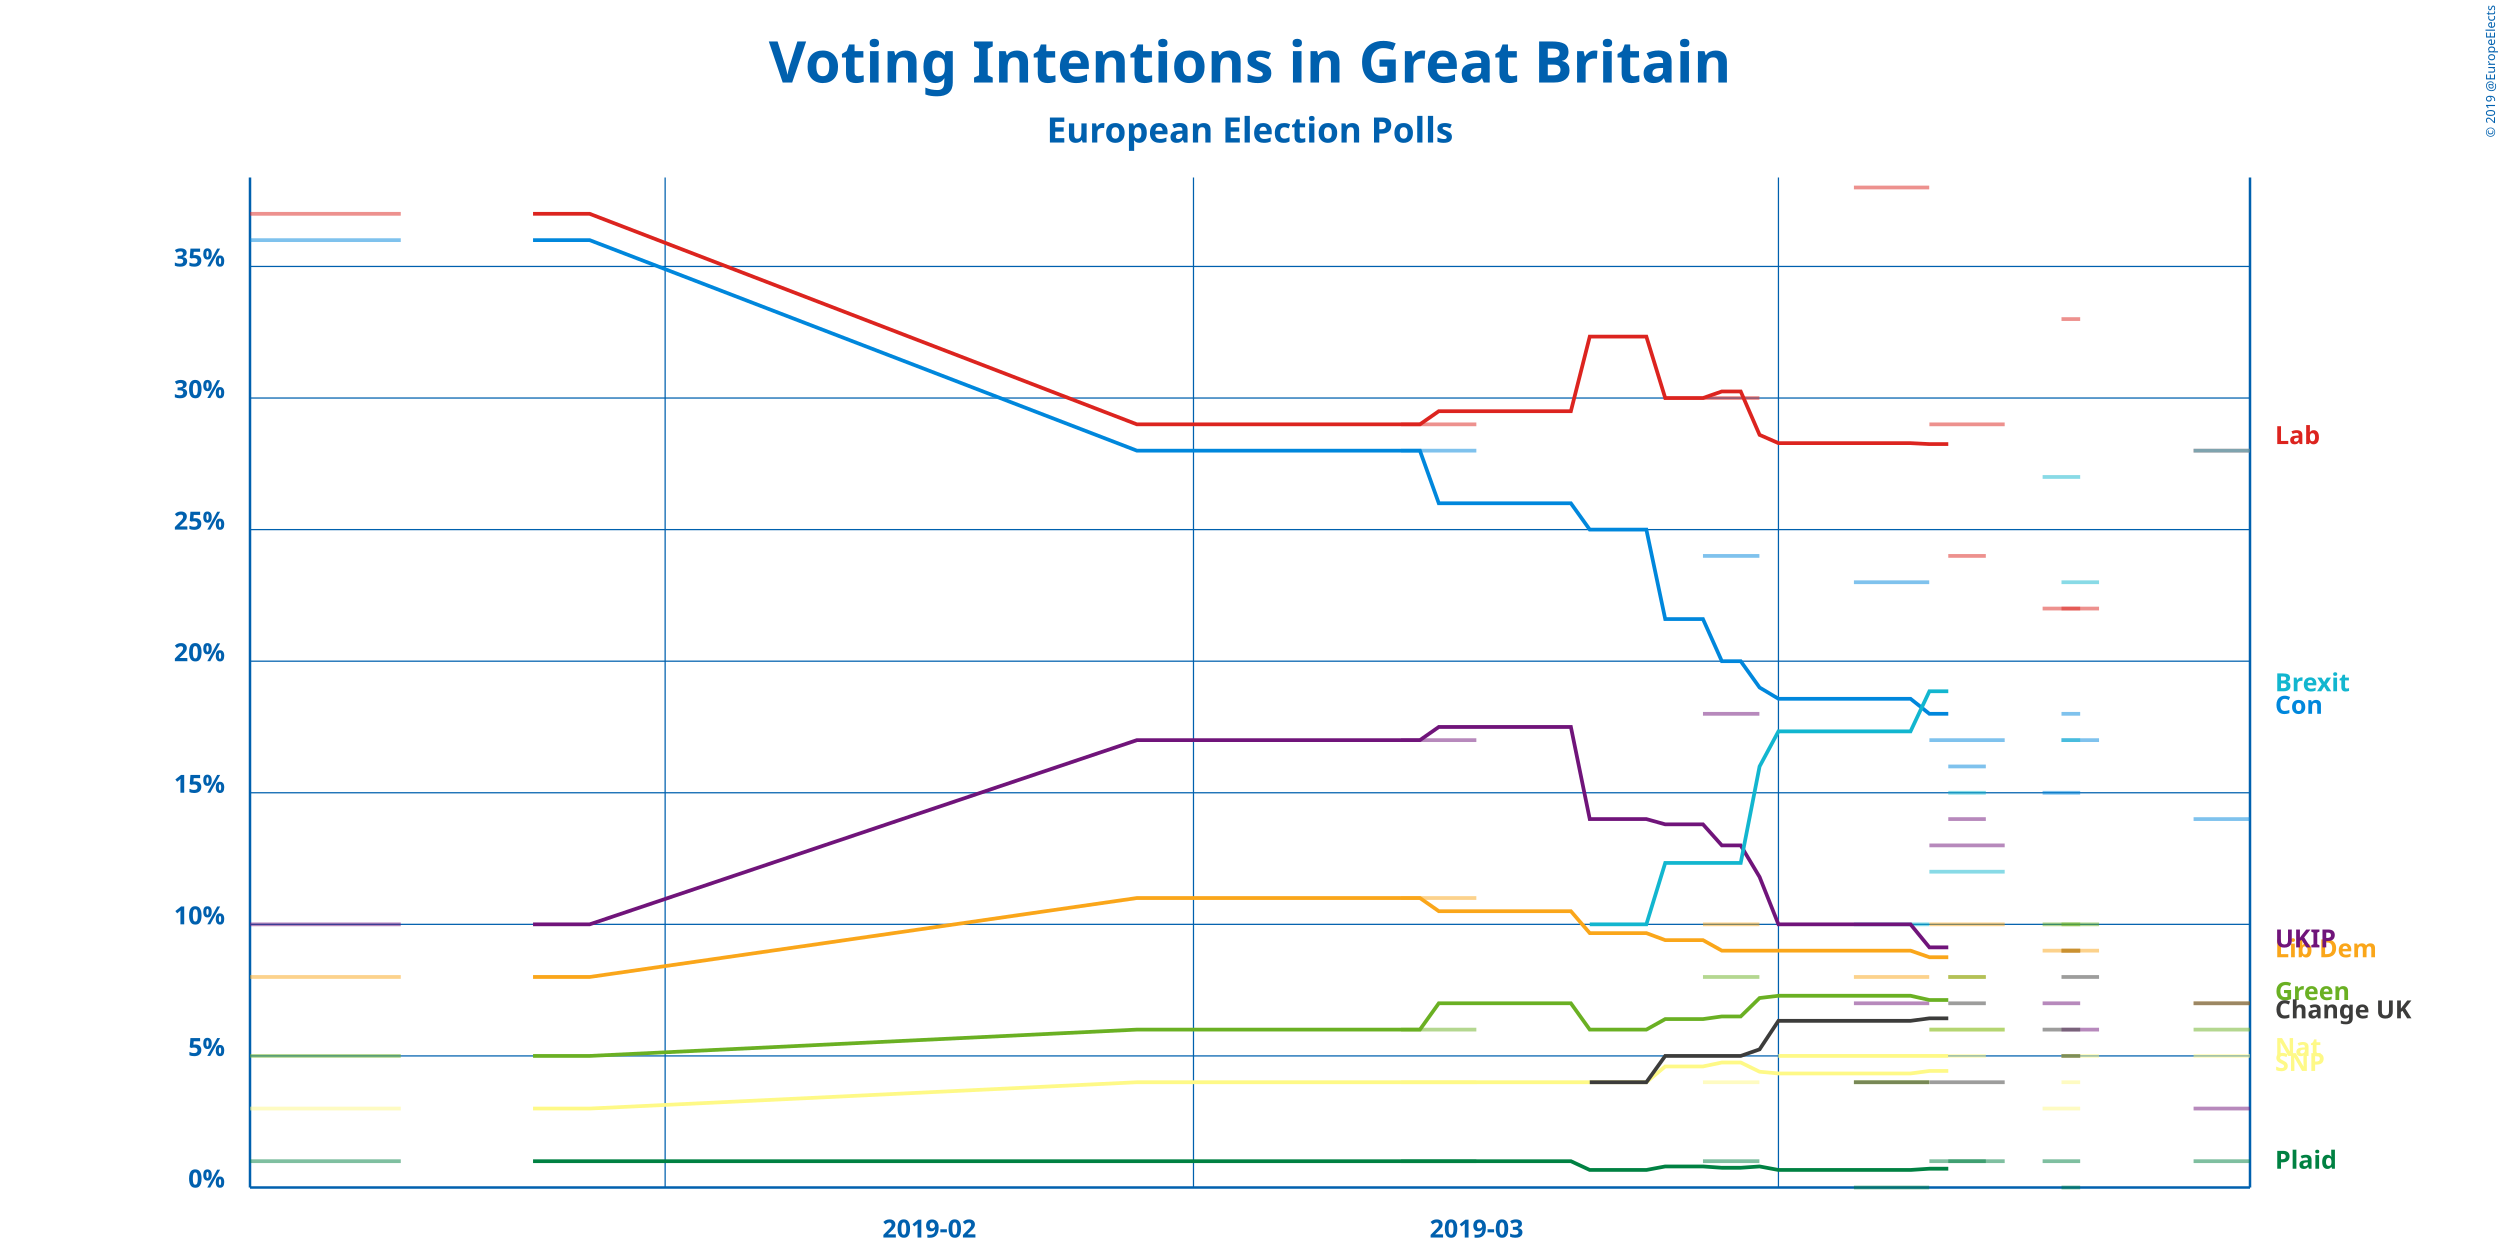
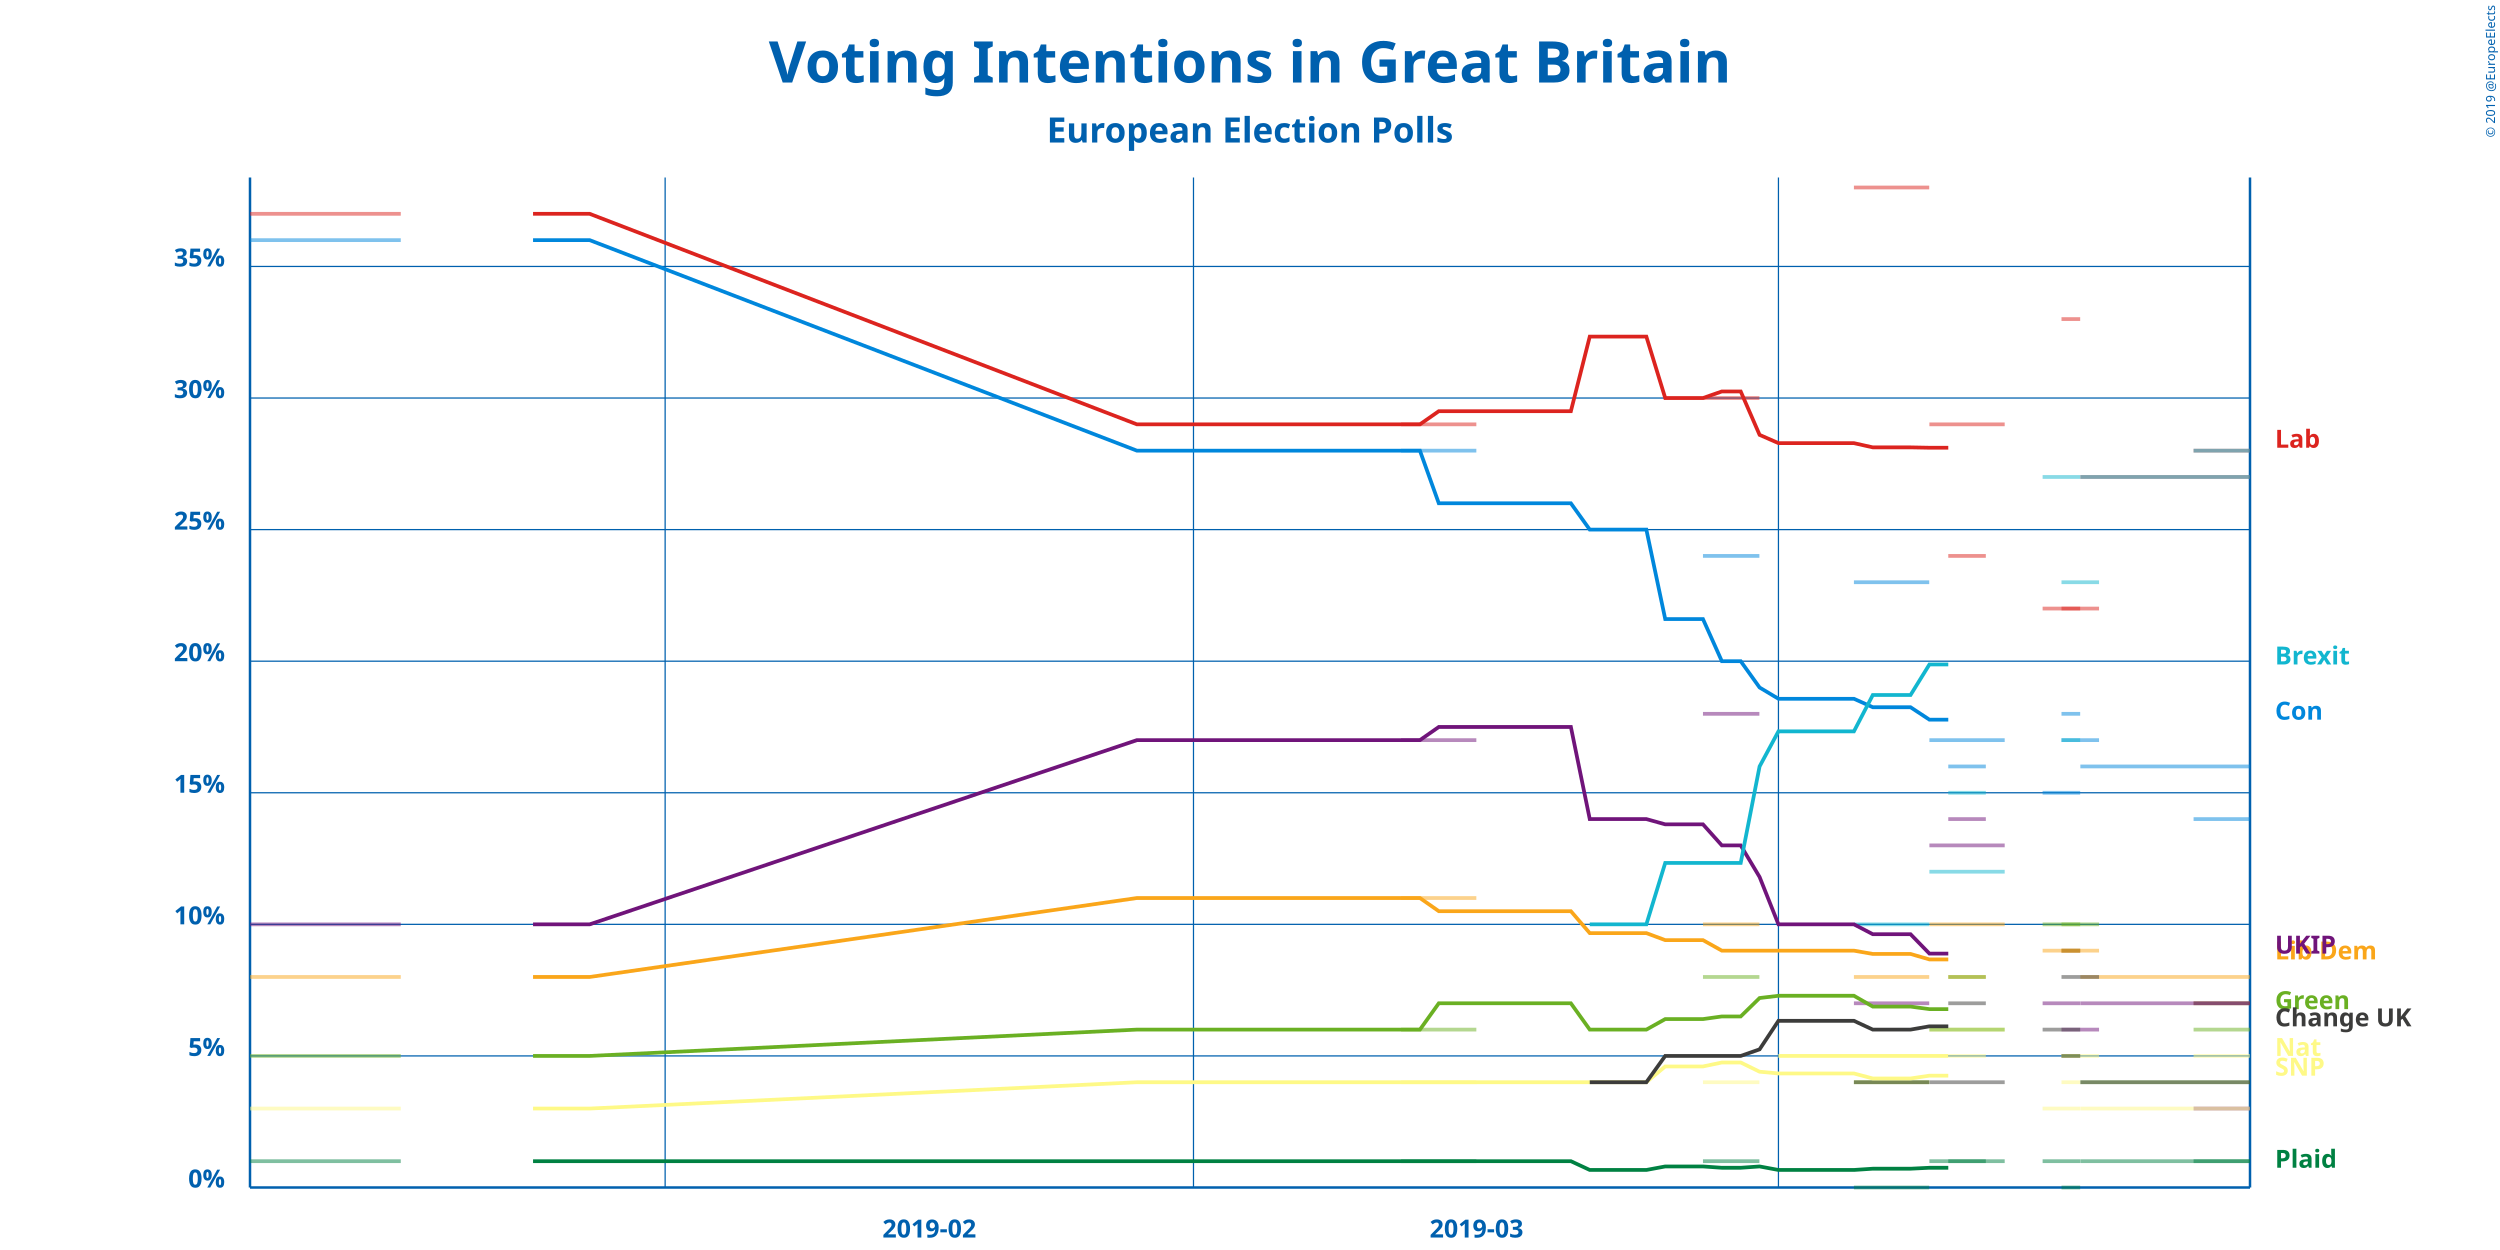
<svg HEIGHT="1000" WIDTH="2000">
  <rect fill="#FFFFFF" height="1000" stroke="none" width="2000" x="0" y="0" />
  <text fill="#0060AE" font-family="'Advent Pro'" font-size="46px" font-style="normal" font-weight="bold" text-align="center" text-anchor="middle" x="1000" y="66">Voting Intentions in Great Britain</text>
  <text fill="#0060AE" font-family="'Advent Pro'" font-size="28px" font-style="normal" font-weight="bold" text-align="center" text-anchor="middle" x="1000" y="114">European Election Polls</text>
  <text fill="#0060AE" font-family="'Advent Pro'" font-size="10px" font-style="normal" font-weight="normal" text-align="center" text-anchor="end" transform="rotate(270)" x="-4" y="1996">© 2019 @EuropeElects</text>
  <g>
    <g>
      <line stroke="#0060AE" stroke-width="2" x1="200.0" x2="1800.0" y1="950.0" y2="950.0" />
      <text fill="#0060AE" font-family="'Advent Pro'" font-size="20px" font-style="normal" font-weight="bold" text-align="center" text-anchor="end" x="180.0" y="950.0">0%</text>
      <line stroke="#0060AE" stroke-width="2" x1="200.0" x2="200.0" y1="950.0" y2="142.0" />
      <line stroke="#0060AE" stroke-width="2" x1="1800.0" x2="1800.0" y1="950.0" y2="142.0" />
      <line stroke="#0060AE" stroke-width="1" x1="532.107" x2="532.107" y1="950.0" y2="142.0" />
      <text fill="#0060AE" font-family="'Advent Pro'" font-size="20px" font-style="normal" font-weight="bold" text-align="center" text-anchor="middle" x="743.447" y="990.0">2019-02</text>
      <line stroke="#0060AE" stroke-width="1" x1="954.788" x2="954.788" y1="950.0" y2="142.0" />
      <text fill="#0060AE" font-family="'Advent Pro'" font-size="20px" font-style="normal" font-weight="bold" text-align="center" text-anchor="middle" x="1181.225" y="990.0">2019-03</text>
      <line stroke="#0060AE" stroke-width="1" x1="1422.757" x2="1422.757" y1="950.0" y2="142.0" />
      <line stroke="#0060AE" stroke-width="1" x1="200.0" x2="1800.0" y1="844.737" y2="844.737" />
      <text fill="#0060AE" font-family="'Advent Pro'" font-size="20px" font-style="normal" font-weight="bold" text-align="center" text-anchor="end" x="180.0" y="844.737">5%</text>
      <line stroke="#0060AE" stroke-width="1" x1="200.0" x2="1800.0" y1="739.474" y2="739.474" />
      <text fill="#0060AE" font-family="'Advent Pro'" font-size="20px" font-style="normal" font-weight="bold" text-align="center" text-anchor="end" x="180.0" y="739.474">10%</text>
      <line stroke="#0060AE" stroke-width="1" x1="200.0" x2="1800.0" y1="634.211" y2="634.211" />
      <text fill="#0060AE" font-family="'Advent Pro'" font-size="20px" font-style="normal" font-weight="bold" text-align="center" text-anchor="end" x="180.0" y="634.211">15%</text>
      <line stroke="#0060AE" stroke-width="1" x1="200.0" x2="1800.0" y1="528.947" y2="528.947" />
      <text fill="#0060AE" font-family="'Advent Pro'" font-size="20px" font-style="normal" font-weight="bold" text-align="center" text-anchor="end" x="180.0" y="528.947">20%</text>
      <line stroke="#0060AE" stroke-width="1" x1="200.0" x2="1800.0" y1="423.684" y2="423.684" />
      <text fill="#0060AE" font-family="'Advent Pro'" font-size="20px" font-style="normal" font-weight="bold" text-align="center" text-anchor="end" x="180.0" y="423.684">25%</text>
      <line stroke="#0060AE" stroke-width="1" x1="200.0" x2="1800.0" y1="318.421" y2="318.421" />
      <text fill="#0060AE" font-family="'Advent Pro'" font-size="20px" font-style="normal" font-weight="bold" text-align="center" text-anchor="end" x="180.0" y="318.421">30%</text>
      <line stroke="#0060AE" stroke-width="1" x1="200.0" x2="1800.0" y1="213.158" y2="213.158" />
      <text fill="#0060AE" font-family="'Advent Pro'" font-size="20px" font-style="normal" font-weight="bold" text-align="center" text-anchor="end" x="180.0" y="213.158">35%</text>
    </g>
    <g>
      <line stroke="#0087DC" stroke-opacity="0.5" stroke-width="3" x1="1754.864" x2="1800.0" y1="655.263" y2="655.263" />
      <line stroke="#DC241F" stroke-opacity="0.5" stroke-width="3" x1="1754.864" x2="1800.0" y1="360.526" y2="360.526" />
      <line stroke="#FAA61A" stroke-opacity="0.5" stroke-width="3" x1="1754.864" x2="1800.0" y1="802.632" y2="802.632" />
      <line stroke="#FEF987" stroke-opacity="0.5" stroke-width="3" x1="1754.864" x2="1800.0" y1="844.737" y2="844.737" />
      <line stroke="#008142" stroke-opacity="0.5" stroke-width="3" x1="1754.864" x2="1800.0" y1="928.947" y2="928.947" />
      <line stroke="#70147A" stroke-opacity="0.5" stroke-width="3" x1="1754.864" x2="1800.0" y1="886.842" y2="886.842" />
      <line stroke="#6AB023" stroke-opacity="0.5" stroke-width="3" x1="1754.864" x2="1800.0" y1="823.684" y2="823.684" />
      <line stroke="#12B6CF" stroke-opacity="0.5" stroke-width="3" x1="1754.864" x2="1800.0" y1="360.526" y2="360.526" />
      <line stroke="#3C3C3B" stroke-opacity="0.5" stroke-width="3" x1="1754.864" x2="1800.0" y1="802.632" y2="802.632" />
+       <line stroke="#0087DC" stroke-opacity="0.5" stroke-width="3" x1="1664.289" x2="1800.0" y1="613.158" y2="613.158" />
+       <line stroke="#DC241F" stroke-opacity="0.5" stroke-width="3" x1="1664.289" x2="1800.0" y1="381.579" y2="381.579" />
+       <line stroke="#FAA61A" stroke-opacity="0.5" stroke-width="3" x1="1664.289" x2="1800.0" y1="781.579" y2="781.579" />
+       <line stroke="#FEF987" stroke-opacity="0.5" stroke-width="3" x1="1664.289" x2="1800.0" y1="886.842" y2="886.842" />
+       <line stroke="#008142" stroke-opacity="0.5" stroke-width="3" x1="1664.289" x2="1800.0" y1="928.947" y2="928.947" />
+       <line stroke="#70147A" stroke-opacity="0.5" stroke-width="3" x1="1664.289" x2="1800.0" y1="802.632" y2="802.632" />
+       <line stroke="#6AB023" stroke-opacity="0.5" stroke-width="3" x1="1664.289" x2="1800.0" y1="865.789" y2="865.789" />
+       <line stroke="#12B6CF" stroke-opacity="0.5" stroke-width="3" x1="1664.289" x2="1800.0" y1="381.579" y2="381.579" />
+       <line stroke="#3C3C3B" stroke-opacity="0.5" stroke-width="3" x1="1664.289" x2="1800.0" y1="865.789" y2="865.789" />
+       <line stroke-opacity="0.5" stroke-width="3" x1="1664.289" x2="1800.0" y1="865.789" y2="865.789" />
      <line stroke="#0087DC" stroke-opacity="0.5" stroke-width="3" x1="1649.193" x2="1679.234" y1="592.105" y2="592.105" />
      <line stroke="#DC241F" stroke-opacity="0.5" stroke-width="3" x1="1649.193" x2="1679.234" y1="486.842" y2="486.842" />
      <line stroke="#FAA61A" stroke-opacity="0.5" stroke-width="3" x1="1649.193" x2="1679.234" y1="760.526" y2="760.526" />
      <line stroke="#FEF987" stroke-opacity="0.5" stroke-width="3" x1="1649.193" x2="1679.234" y1="844.737" y2="844.737" />
      <line stroke="#70147A" stroke-opacity="0.5" stroke-width="3" x1="1649.193" x2="1679.234" y1="823.684" y2="823.684" />
      <line stroke="#6AB023" stroke-opacity="0.5" stroke-width="3" x1="1649.193" x2="1679.234" y1="739.474" y2="739.474" />
      <line stroke="#12B6CF" stroke-opacity="0.5" stroke-width="3" x1="1649.193" x2="1679.234" y1="465.789" y2="465.789" />
      <line stroke="#3C3C3B" stroke-opacity="0.5" stroke-width="3" x1="1649.193" x2="1679.234" y1="781.579" y2="781.579" />
      <line stroke-opacity="0.5" stroke-width="3" x1="1649.193" x2="1679.234" y1="950.0" y2="950.0" />
      <line stroke="#0087DC" stroke-opacity="0.5" stroke-width="3" x1="1649.193" x2="1664.138" y1="571.053" y2="571.053" />
      <line stroke="#DC241F" stroke-opacity="0.5" stroke-width="3" x1="1649.193" x2="1664.138" y1="255.263" y2="255.263" />
      <line stroke="#FAA61A" stroke-opacity="0.5" stroke-width="3" x1="1649.193" x2="1664.138" y1="760.526" y2="760.526" />
      <line stroke="#FEF987" stroke-opacity="0.5" stroke-width="3" x1="1649.193" x2="1664.138" y1="865.789" y2="865.789" />
      <line stroke="#008142" stroke-opacity="0.5" stroke-width="3" x1="1649.193" x2="1664.138" y1="950.0" y2="950.0" />
      <line stroke="#70147A" stroke-opacity="0.5" stroke-width="3" x1="1649.193" x2="1664.138" y1="844.737" y2="844.737" />
      <line stroke="#6AB023" stroke-opacity="0.5" stroke-width="3" x1="1649.193" x2="1664.138" y1="844.737" y2="844.737" />
      <line stroke="#12B6CF" stroke-opacity="0.5" stroke-width="3" x1="1649.193" x2="1664.138" y1="592.105" y2="592.105" />
      <line stroke="#3C3C3B" stroke-opacity="0.5" stroke-width="3" x1="1649.193" x2="1664.138" y1="760.526" y2="760.526" />
      <line stroke-opacity="0.5" stroke-width="3" x1="1649.193" x2="1664.138" y1="950.0" y2="950.0" />
      <line stroke="#0087DC" stroke-opacity="0.5" stroke-width="3" x1="1634.098" x2="1664.138" y1="634.211" y2="634.211" />
      <line stroke="#DC241F" stroke-opacity="0.5" stroke-width="3" x1="1634.098" x2="1664.138" y1="486.842" y2="486.842" />
      <line stroke="#FAA61A" stroke-opacity="0.5" stroke-width="3" x1="1634.098" x2="1664.138" y1="760.526" y2="760.526" />
      <line stroke="#FEF987" stroke-opacity="0.5" stroke-width="3" x1="1634.098" x2="1664.138" y1="886.842" y2="886.842" />
      <line stroke="#008142" stroke-opacity="0.5" stroke-width="3" x1="1634.098" x2="1664.138" y1="928.947" y2="928.947" />
      <line stroke="#70147A" stroke-opacity="0.5" stroke-width="3" x1="1634.098" x2="1664.138" y1="802.632" y2="802.632" />
      <line stroke="#6AB023" stroke-opacity="0.5" stroke-width="3" x1="1634.098" x2="1664.138" y1="739.474" y2="739.474" />
      <line stroke="#12B6CF" stroke-opacity="0.5" stroke-width="3" x1="1634.098" x2="1664.138" y1="381.579" y2="381.579" />
      <line stroke="#3C3C3B" stroke-opacity="0.5" stroke-width="3" x1="1634.098" x2="1664.138" y1="823.684" y2="823.684" />
      <line stroke-opacity="0.5" stroke-width="3" x1="1634.098" x2="1664.138" y1="928.947" y2="928.947" />
      <line stroke="#0087DC" stroke-opacity="0.5" stroke-width="3" x1="1543.523" x2="1603.755" y1="592.105" y2="592.105" />
      <line stroke="#DC241F" stroke-opacity="0.5" stroke-width="3" x1="1543.523" x2="1603.755" y1="339.474" y2="339.474" />
      <line stroke="#FAA61A" stroke-opacity="0.5" stroke-width="3" x1="1543.523" x2="1603.755" y1="739.474" y2="739.474" />
      <line stroke="#FEF987" stroke-opacity="0.5" stroke-width="3" x1="1543.523" x2="1603.755" y1="823.684" y2="823.684" />
      <line stroke="#008142" stroke-opacity="0.5" stroke-width="3" x1="1543.523" x2="1603.755" y1="928.947" y2="928.947" />
      <line stroke="#70147A" stroke-opacity="0.5" stroke-width="3" x1="1543.523" x2="1603.755" y1="676.316" y2="676.316" />
      <line stroke="#6AB023" stroke-opacity="0.5" stroke-width="3" x1="1543.523" x2="1603.755" y1="823.684" y2="823.684" />
      <line stroke="#12B6CF" stroke-opacity="0.5" stroke-width="3" x1="1543.523" x2="1603.755" y1="697.368" y2="697.368" />
      <line stroke="#3C3C3B" stroke-opacity="0.5" stroke-width="3" x1="1543.523" x2="1603.755" y1="865.789" y2="865.789" />
      <line stroke-opacity="0.5" stroke-width="3" x1="1543.523" x2="1603.755" y1="907.895" y2="907.895" />
      <line stroke="#0087DC" stroke-opacity="0.5" stroke-width="3" x1="1558.619" x2="1588.659" y1="613.158" y2="613.158" />
      <line stroke="#DC241F" stroke-opacity="0.5" stroke-width="3" x1="1558.619" x2="1588.659" y1="444.737" y2="444.737" />
      <line stroke="#FAA61A" stroke-opacity="0.5" stroke-width="3" x1="1558.619" x2="1588.659" y1="781.579" y2="781.579" />
      <line stroke="#FEF987" stroke-opacity="0.5" stroke-width="3" x1="1558.619" x2="1588.659" y1="844.737" y2="844.737" />
      <line stroke="#008142" stroke-opacity="0.5" stroke-width="3" x1="1558.619" x2="1588.659" y1="928.947" y2="928.947" />
      <line stroke="#70147A" stroke-opacity="0.5" stroke-width="3" x1="1558.619" x2="1588.659" y1="655.263" y2="655.263" />
      <line stroke="#6AB023" stroke-opacity="0.5" stroke-width="3" x1="1558.619" x2="1588.659" y1="781.579" y2="781.579" />
      <line stroke="#12B6CF" stroke-opacity="0.5" stroke-width="3" x1="1558.619" x2="1588.659" y1="634.211" y2="634.211" />
      <line stroke="#3C3C3B" stroke-opacity="0.5" stroke-width="3" x1="1558.619" x2="1588.659" y1="802.632" y2="802.632" />
      <line stroke-opacity="0.5" stroke-width="3" x1="1558.619" x2="1588.659" y1="928.947" y2="928.947" />
      <line stroke="#0087DC" stroke-opacity="0.5" stroke-width="3" x1="1483.14" x2="1543.372" y1="465.789" y2="465.789" />
      <line stroke="#DC241F" stroke-opacity="0.5" stroke-width="3" x1="1483.14" x2="1543.372" y1="150.0" y2="150.0" />
      <line stroke="#FAA61A" stroke-opacity="0.5" stroke-width="3" x1="1483.14" x2="1543.372" y1="781.579" y2="781.579" />
      <line stroke="#FEF987" stroke-opacity="0.5" stroke-width="3" x1="1483.14" x2="1543.372" y1="865.789" y2="865.789" />
      <line stroke="#008142" stroke-opacity="0.5" stroke-width="3" x1="1483.14" x2="1543.372" y1="950.0" y2="950.0" />
      <line stroke="#70147A" stroke-opacity="0.5" stroke-width="3" x1="1483.14" x2="1543.372" y1="802.632" y2="802.632" />
      <line stroke="#6AB023" stroke-opacity="0.5" stroke-width="3" x1="1483.14" x2="1543.372" y1="865.789" y2="865.789" />
      <line stroke="#12B6CF" stroke-opacity="0.5" stroke-width="3" x1="1483.14" x2="1543.372" y1="739.474" y2="739.474" />
      <line stroke="#3C3C3B" stroke-opacity="0.5" stroke-width="3" x1="1483.14" x2="1543.372" y1="865.789" y2="865.789" />
      <line stroke-opacity="0.5" stroke-width="3" x1="1483.14" x2="1543.372" y1="928.947" y2="928.947" />
      <line stroke="#0087DC" stroke-opacity="0.5" stroke-width="3" x1="1362.374" x2="1407.51" y1="444.737" y2="444.737" />
      <line stroke="#DC241F" stroke-opacity="0.5" stroke-width="3" x1="1362.374" x2="1407.51" y1="318.421" y2="318.421" />
      <line stroke="#FAA61A" stroke-opacity="0.5" stroke-width="3" x1="1362.374" x2="1407.51" y1="739.474" y2="739.474" />
      <line stroke="#FEF987" stroke-opacity="0.5" stroke-width="3" x1="1362.374" x2="1407.51" y1="865.789" y2="865.789" />
      <line stroke="#008142" stroke-opacity="0.5" stroke-width="3" x1="1362.374" x2="1407.51" y1="928.947" y2="928.947" />
      <line stroke="#70147A" stroke-opacity="0.5" stroke-width="3" x1="1362.374" x2="1407.51" y1="571.053" y2="571.053" />
      <line stroke="#6AB023" stroke-opacity="0.5" stroke-width="3" x1="1362.374" x2="1407.51" y1="781.579" y2="781.579" />
      <line stroke-opacity="0.5" stroke-width="3" x1="1362.374" x2="1407.51" y1="844.737" y2="844.737" />
      <line stroke="#0087DC" stroke-opacity="0.5" stroke-width="3" x1="1120.842" x2="1181.074" y1="360.526" y2="360.526" />
      <line stroke="#DC241F" stroke-opacity="0.5" stroke-width="3" x1="1120.842" x2="1181.074" y1="339.474" y2="339.474" />
      <line stroke="#FAA61A" stroke-opacity="0.5" stroke-width="3" x1="1120.842" x2="1181.074" y1="718.421" y2="718.421" />
      <line stroke="#FEF987" stroke-opacity="0.5" stroke-width="3" x1="1120.842" x2="1181.074" y1="865.789" y2="865.789" />
      <line stroke="#008142" stroke-opacity="0.5" stroke-width="3" x1="1120.842" x2="1181.074" y1="928.947" y2="928.947" />
      <line stroke="#70147A" stroke-opacity="0.5" stroke-width="3" x1="1120.842" x2="1181.074" y1="592.105" y2="592.105" />
      <line stroke="#6AB023" stroke-opacity="0.5" stroke-width="3" x1="1120.842" x2="1181.074" y1="823.684" y2="823.684" />
      <line stroke-opacity="0.5" stroke-width="3" x1="1120.842" x2="1181.074" y1="844.737" y2="844.737" />
      <line stroke="#0087DC" stroke-opacity="0.5" stroke-width="3" x1="200.0" x2="320.615" y1="192.105" y2="192.105" />
      <line stroke="#DC241F" stroke-opacity="0.5" stroke-width="3" x1="200.0" x2="320.615" y1="171.053" y2="171.053" />
      <line stroke="#FAA61A" stroke-opacity="0.5" stroke-width="3" x1="200.0" x2="320.615" y1="781.579" y2="781.579" />
      <line stroke="#FEF987" stroke-opacity="0.5" stroke-width="3" x1="200.0" x2="320.615" y1="886.842" y2="886.842" />
      <line stroke="#008142" stroke-opacity="0.5" stroke-width="3" x1="200.0" x2="320.615" y1="928.947" y2="928.947" />
      <line stroke="#70147A" stroke-opacity="0.5" stroke-width="3" x1="200.0" x2="320.615" y1="739.474" y2="739.474" />
      <line stroke="#6AB023" stroke-opacity="0.5" stroke-width="3" x1="200.0" x2="320.615" y1="844.737" y2="844.737" />
      <line stroke-opacity="0.5" stroke-width="3" x1="200.0" x2="320.615" y1="950.0" y2="950.0" />
    </g>
    <g>
-       <polyline fill="none" points="426.436,192.105 441.532,192.105 456.628,192.105 471.724,192.105                             909.501,360.526 924.597,360.526 939.692,360.526 954.788,360.526 969.884,360.526 984.98,360.526 1000.075,360.526 1015.171,360.526 1030.267,360.526 1045.363,360.526 1060.459,360.526 1075.554,360.526 1090.65,360.526 1105.746,360.526 1120.842,360.526 1135.937,360.526 1151.033,402.632 1166.129,402.632 1181.225,402.632 1196.32,402.632 1211.416,402.632 1226.512,402.632 1241.608,402.632 1256.703,402.632 1271.799,423.684 1286.895,423.684 1301.991,423.684 1317.087,423.684 1332.182,495.263 1347.278,495.263 1362.374,495.263 1377.47,528.947 1392.565,528.947 1407.661,550.0 1422.757,559.023 1437.853,559.023 1452.948,559.023 1468.044,559.023 1483.14,559.023 1498.236,559.023 1513.331,559.023 1528.427,559.023 1543.523,571.053 1558.619,571.053" stroke="#0087DC" stroke-width="3" />
-       <text fill="#0087DC" font-family="'Advent Pro'" font-size="20px" font-style="normal" font-weight="bold" text-align="center" text-anchor="start" x="1820.0" y="571.053">Con</text>
-       <polyline fill="none" points="426.436,171.053 441.532,171.053 456.628,171.053 471.724,171.053                             909.501,339.474 924.597,339.474 939.692,339.474 954.788,339.474 969.884,339.474 984.98,339.474 1000.075,339.474 1015.171,339.474 1030.267,339.474 1045.363,339.474 1060.459,339.474 1075.554,339.474 1090.65,339.474 1105.746,339.474 1120.842,339.474 1135.937,339.474 1151.033,328.947 1166.129,328.947 1181.225,328.947 1196.32,328.947 1211.416,328.947 1226.512,328.947 1241.608,328.947 1256.703,328.947 1271.799,269.298 1286.895,269.298 1301.991,269.298 1317.087,269.298 1332.182,318.421 1347.278,318.421 1362.374,318.421 1377.47,313.158 1392.565,313.158 1407.661,347.895 1422.757,354.511 1437.853,354.511 1452.948,354.511 1468.044,354.511 1483.14,354.511 1498.236,354.511 1513.331,354.511 1528.427,354.511 1543.523,355.263 1558.619,355.263" stroke="#DC241F" stroke-width="3" />
-       <text fill="#DC241F" font-family="'Advent Pro'" font-size="20px" font-style="normal" font-weight="bold" text-align="center" text-anchor="start" x="1820.0" y="355.263">Lab</text>
-       <polyline fill="none" points="426.436,781.579 441.532,781.579 456.628,781.579 471.724,781.579                             909.501,718.421 924.597,718.421 939.692,718.421 954.788,718.421 969.884,718.421 984.98,718.421 1000.075,718.421 1015.171,718.421 1030.267,718.421 1045.363,718.421 1060.459,718.421 1075.554,718.421 1090.65,718.421 1105.746,718.421 1120.842,718.421 1135.937,718.421 1151.033,728.947 1166.129,728.947 1181.225,728.947 1196.32,728.947 1211.416,728.947 1226.512,728.947 1241.608,728.947 1256.703,728.947 1271.799,746.491 1286.895,746.491 1301.991,746.491 1317.087,746.491 1332.182,752.105 1347.278,752.105 1362.374,752.105 1377.47,760.526 1392.565,760.526 1407.661,760.526 1422.757,760.526 1437.853,760.526 1452.948,760.526 1468.044,760.526 1483.14,760.526 1498.236,760.526 1513.331,760.526 1528.427,760.526 1543.523,765.789 1558.619,765.789" stroke="#FAA61A" stroke-width="3" />
-       <text fill="#FAA61A" font-family="'Advent Pro'" font-size="20px" font-style="normal" font-weight="bold" text-align="center" text-anchor="start" x="1820.0" y="765.789">Lib Dem</text>
-       <polyline fill="none" points="426.436,886.842 441.532,886.842 456.628,886.842 471.724,886.842                             909.501,865.789 924.597,865.789 939.692,865.789 954.788,865.789 969.884,865.789 984.98,865.789 1000.075,865.789 1015.171,865.789 1030.267,865.789 1045.363,865.789 1060.459,865.789 1075.554,865.789 1090.65,865.789 1105.746,865.789 1120.842,865.789 1135.937,865.789 1151.033,865.789 1166.129,865.789 1181.225,865.789 1196.32,865.789 1211.416,865.789 1226.512,865.789 1241.608,865.789 1256.703,865.789 1271.799,865.789 1286.895,865.789 1301.991,865.789 1317.087,865.789 1332.182,853.158 1347.278,853.158 1362.374,853.158 1377.47,850.0 1392.565,850.0 1407.661,857.368 1422.757,858.772 1437.853,858.772 1452.948,858.772 1468.044,858.772 1483.14,858.772 1498.236,858.772 1513.331,858.772 1528.427,858.772 1543.523,856.767 1558.619,856.767" stroke="#FEF987" stroke-width="3" />
-       <text fill="#FEF987" font-family="'Advent Pro'" font-size="20px" font-style="normal" font-weight="bold" text-align="center" text-anchor="start" x="1820.0" y="856.767">SNP</text>
-       <polyline fill="none" points="426.436,928.947 441.532,928.947 456.628,928.947 471.724,928.947                             909.501,928.947 924.597,928.947 939.692,928.947 954.788,928.947 969.884,928.947 984.98,928.947 1000.075,928.947 1015.171,928.947 1030.267,928.947 1045.363,928.947 1060.459,928.947 1075.554,928.947 1090.65,928.947 1105.746,928.947 1120.842,928.947 1135.937,928.947 1151.033,928.947 1166.129,928.947 1181.225,928.947 1196.32,928.947 1211.416,928.947 1226.512,928.947 1241.608,928.947 1256.703,928.947 1271.799,935.965 1286.895,935.965 1301.991,935.965 1317.087,935.965 1332.182,933.158 1347.278,933.158 1362.374,933.158 1377.47,934.211 1392.565,934.211 1407.661,933.158 1422.757,935.965 1437.853,935.965 1452.948,935.965 1468.044,935.965 1483.14,935.965 1498.236,935.965 1513.331,935.965 1528.427,935.965 1543.523,934.962 1558.619,934.962" stroke="#008142" stroke-width="3" />
-       <text fill="#008142" font-family="'Advent Pro'" font-size="20px" font-style="normal" font-weight="bold" text-align="center" text-anchor="start" x="1820.0" y="934.962">Plaid</text>
+       <polyline fill="none" points="426.436,192.105 441.532,192.105 456.628,192.105 471.724,192.105                             909.501,360.526 924.597,360.526 939.692,360.526 954.788,360.526 969.884,360.526 984.98,360.526 1000.075,360.526 1015.171,360.526 1030.267,360.526 1045.363,360.526 1060.459,360.526 1075.554,360.526 1090.65,360.526 1105.746,360.526 1120.842,360.526 1135.937,360.526 1151.033,402.632 1166.129,402.632 1181.225,402.632 1196.32,402.632 1211.416,402.632 1226.512,402.632 1241.608,402.632 1256.703,402.632 1271.799,423.684 1286.895,423.684 1301.991,423.684 1317.087,423.684 1332.182,495.263 1347.278,495.263 1362.374,495.263 1377.47,528.947 1392.565,528.947 1407.661,550.0 1422.757,559.023 1437.853,559.023 1452.948,559.023 1468.044,559.023 1483.14,559.023 1498.236,565.789 1513.331,565.789 1528.427,565.789 1543.523,575.731 1558.619,575.731" stroke="#0087DC" stroke-width="3" />
+       <text fill="#0087DC" font-family="'Advent Pro'" font-size="20px" font-style="normal" font-weight="bold" text-align="center" text-anchor="start" x="1820.0" y="575.731">Con</text>
+       <polyline fill="none" points="426.436,171.053 441.532,171.053 456.628,171.053 471.724,171.053                             909.501,339.474 924.597,339.474 939.692,339.474 954.788,339.474 969.884,339.474 984.98,339.474 1000.075,339.474 1015.171,339.474 1030.267,339.474 1045.363,339.474 1060.459,339.474 1075.554,339.474 1090.65,339.474 1105.746,339.474 1120.842,339.474 1135.937,339.474 1151.033,328.947 1166.129,328.947 1181.225,328.947 1196.32,328.947 1211.416,328.947 1226.512,328.947 1241.608,328.947 1256.703,328.947 1271.799,269.298 1286.895,269.298 1301.991,269.298 1317.087,269.298 1332.182,318.421 1347.278,318.421 1362.374,318.421 1377.47,313.158 1392.565,313.158 1407.661,347.895 1422.757,354.511 1437.853,354.511 1452.948,354.511 1468.044,354.511 1483.14,354.511 1498.236,357.895 1513.331,357.895 1528.427,357.895 1543.523,358.187 1558.619,358.187" stroke="#DC241F" stroke-width="3" />
+       <text fill="#DC241F" font-family="'Advent Pro'" font-size="20px" font-style="normal" font-weight="bold" text-align="center" text-anchor="start" x="1820.0" y="358.187">Lab</text>
+       <polyline fill="none" points="426.436,781.579 441.532,781.579 456.628,781.579 471.724,781.579                             909.501,718.421 924.597,718.421 939.692,718.421 954.788,718.421 969.884,718.421 984.98,718.421 1000.075,718.421 1015.171,718.421 1030.267,718.421 1045.363,718.421 1060.459,718.421 1075.554,718.421 1090.65,718.421 1105.746,718.421 1120.842,718.421 1135.937,718.421 1151.033,728.947 1166.129,728.947 1181.225,728.947 1196.32,728.947 1211.416,728.947 1226.512,728.947 1241.608,728.947 1256.703,728.947 1271.799,746.491 1286.895,746.491 1301.991,746.491 1317.087,746.491 1332.182,752.105 1347.278,752.105 1362.374,752.105 1377.47,760.526 1392.565,760.526 1407.661,760.526 1422.757,760.526 1437.853,760.526 1452.948,760.526 1468.044,760.526 1483.14,760.526 1498.236,763.158 1513.331,763.158 1528.427,763.158 1543.523,767.544 1558.619,767.544" stroke="#FAA61A" stroke-width="3" />
+       <text fill="#FAA61A" font-family="'Advent Pro'" font-size="20px" font-style="normal" font-weight="bold" text-align="center" text-anchor="start" x="1820.0" y="767.544">Lib Dem</text>
+       <polyline fill="none" points="426.436,886.842 441.532,886.842 456.628,886.842 471.724,886.842                             909.501,865.789 924.597,865.789 939.692,865.789 954.788,865.789 969.884,865.789 984.98,865.789 1000.075,865.789 1015.171,865.789 1030.267,865.789 1045.363,865.789 1060.459,865.789 1075.554,865.789 1090.65,865.789 1105.746,865.789 1120.842,865.789 1135.937,865.789 1151.033,865.789 1166.129,865.789 1181.225,865.789 1196.32,865.789 1211.416,865.789 1226.512,865.789 1241.608,865.789 1256.703,865.789 1271.799,865.789 1286.895,865.789 1301.991,865.789 1317.087,865.789 1332.182,853.158 1347.278,853.158 1362.374,853.158 1377.47,850.0 1392.565,850.0 1407.661,857.368 1422.757,858.772 1437.853,858.772 1452.948,858.772 1468.044,858.772 1483.14,858.772 1498.236,862.782 1513.331,862.782 1528.427,862.782 1543.523,860.526 1558.619,860.526" stroke="#FEF987" stroke-width="3" />
+       <text fill="#FEF987" font-family="'Advent Pro'" font-size="20px" font-style="normal" font-weight="bold" text-align="center" text-anchor="start" x="1820.0" y="860.526">SNP</text>
+       <polyline fill="none" points="426.436,928.947 441.532,928.947 456.628,928.947 471.724,928.947                             909.501,928.947 924.597,928.947 939.692,928.947 954.788,928.947 969.884,928.947 984.98,928.947 1000.075,928.947 1015.171,928.947 1030.267,928.947 1045.363,928.947 1060.459,928.947 1075.554,928.947 1090.65,928.947 1105.746,928.947 1120.842,928.947 1135.937,928.947 1151.033,928.947 1166.129,928.947 1181.225,928.947 1196.32,928.947 1211.416,928.947 1226.512,928.947 1241.608,928.947 1256.703,928.947 1271.799,935.965 1286.895,935.965 1301.991,935.965 1317.087,935.965 1332.182,933.158 1347.278,933.158 1362.374,933.158 1377.47,934.211 1392.565,934.211 1407.661,933.158 1422.757,935.965 1437.853,935.965 1452.948,935.965 1468.044,935.965 1483.14,935.965 1498.236,934.962 1513.331,934.962 1528.427,934.962 1543.523,934.211 1558.619,934.211" stroke="#008142" stroke-width="3" />
+       <text fill="#008142" font-family="'Advent Pro'" font-size="20px" font-style="normal" font-weight="bold" text-align="center" text-anchor="start" x="1820.0" y="934.211">Plaid</text>
      <polyline fill="none" points="                                                                  1422.757,844.737 1437.853,844.737 1452.948,844.737 1468.044,844.737 1483.14,844.737 1498.236,844.737 1513.331,844.737 1528.427,844.737 1543.523,844.737 1558.619,844.737" stroke="#FEF987" stroke-width="3" />
      <text fill="#FEF987" font-family="'Advent Pro'" font-size="20px" font-style="normal" font-weight="bold" text-align="center" text-anchor="start" x="1820.0" y="844.737">Nat</text>
-       <polyline fill="none" points="426.436,739.474 441.532,739.474 456.628,739.474 471.724,739.474                             909.501,592.105 924.597,592.105 939.692,592.105 954.788,592.105 969.884,592.105 984.98,592.105 1000.075,592.105 1015.171,592.105 1030.267,592.105 1045.363,592.105 1060.459,592.105 1075.554,592.105 1090.65,592.105 1105.746,592.105 1120.842,592.105 1135.937,592.105 1151.033,581.579 1166.129,581.579 1181.225,581.579 1196.32,581.579 1211.416,581.579 1226.512,581.579 1241.608,581.579 1256.703,581.579 1271.799,655.263 1286.895,655.263 1301.991,655.263 1317.087,655.263 1332.182,659.474 1347.278,659.474 1362.374,659.474 1377.47,676.316 1392.565,676.316 1407.661,701.579 1422.757,739.474 1437.853,739.474 1452.948,739.474 1468.044,739.474 1483.14,739.474 1498.236,739.474 1513.331,739.474 1528.427,739.474 1543.523,757.895 1558.619,757.895" stroke="#70147A" stroke-width="3" />
-       <text fill="#70147A" font-family="'Advent Pro'" font-size="20px" font-style="normal" font-weight="bold" text-align="center" text-anchor="start" x="1820.0" y="757.895">UKIP</text>
-       <polyline fill="none" points="426.436,844.737 441.532,844.737 456.628,844.737 471.724,844.737                             909.501,823.684 924.597,823.684 939.692,823.684 954.788,823.684 969.884,823.684 984.98,823.684 1000.075,823.684 1015.171,823.684 1030.267,823.684 1045.363,823.684 1060.459,823.684 1075.554,823.684 1090.65,823.684 1105.746,823.684 1120.842,823.684 1135.937,823.684 1151.033,802.632 1166.129,802.632 1181.225,802.632 1196.32,802.632 1211.416,802.632 1226.512,802.632 1241.608,802.632 1256.703,802.632 1271.799,823.684 1286.895,823.684 1301.991,823.684 1317.087,823.684 1332.182,815.263 1347.278,815.263 1362.374,815.263 1377.47,813.158 1392.565,813.158 1407.661,798.421 1422.757,796.617 1437.853,796.617 1452.948,796.617 1468.044,796.617 1483.14,796.617 1498.236,796.617 1513.331,796.617 1528.427,796.617 1543.523,800.0 1558.619,800.0" stroke="#6AB023" stroke-width="3" />
-       <text fill="#6AB023" font-family="'Advent Pro'" font-size="20px" font-style="normal" font-weight="bold" text-align="center" text-anchor="start" x="1820.0" y="800.0">Green</text>
-       <polyline fill="none" points="                                                        1271.799,739.474 1286.895,739.474 1301.991,739.474 1317.087,739.474 1332.182,690.351 1347.278,690.351 1362.374,690.351 1377.47,690.351 1392.565,690.351 1407.661,613.158 1422.757,585.088 1437.853,585.088 1452.948,585.088 1468.044,585.088 1483.14,585.088 1498.236,585.088 1513.331,585.088 1528.427,585.088 1543.523,553.008 1558.619,553.008" stroke="#12B6CF" stroke-width="3" />
-       <text fill="#12B6CF" font-family="'Advent Pro'" font-size="20px" font-style="normal" font-weight="bold" text-align="center" text-anchor="start" x="1820.0" y="553.008">Brexit</text>
-       <polyline fill="none" points="                                                        1271.799,865.789 1286.895,865.789 1301.991,865.789 1317.087,865.789 1332.182,844.737 1347.278,844.737 1362.374,844.737 1377.47,844.737 1392.565,844.737 1407.661,839.474 1422.757,816.667 1437.853,816.667 1452.948,816.667 1468.044,816.667 1483.14,816.667 1498.236,816.667 1513.331,816.667 1528.427,816.667 1543.523,814.662 1558.619,814.662" stroke="#3C3C3B" stroke-width="3" />
-       <text fill="#3C3C3B" font-family="'Advent Pro'" font-size="20px" font-style="normal" font-weight="bold" text-align="center" text-anchor="start" x="1820.0" y="814.662">Change UK</text>
+       <polyline fill="none" points="426.436,739.474 441.532,739.474 456.628,739.474 471.724,739.474                             909.501,592.105 924.597,592.105 939.692,592.105 954.788,592.105 969.884,592.105 984.98,592.105 1000.075,592.105 1015.171,592.105 1030.267,592.105 1045.363,592.105 1060.459,592.105 1075.554,592.105 1090.65,592.105 1105.746,592.105 1120.842,592.105 1135.937,592.105 1151.033,581.579 1166.129,581.579 1181.225,581.579 1196.32,581.579 1211.416,581.579 1226.512,581.579 1241.608,581.579 1256.703,581.579 1271.799,655.263 1286.895,655.263 1301.991,655.263 1317.087,655.263 1332.182,659.474 1347.278,659.474 1362.374,659.474 1377.47,676.316 1392.565,676.316 1407.661,701.579 1422.757,739.474 1437.853,739.474 1452.948,739.474 1468.044,739.474 1483.14,739.474 1498.236,747.368 1513.331,747.368 1528.427,747.368 1543.523,762.865 1558.619,762.865" stroke="#70147A" stroke-width="3" />
+       <text fill="#70147A" font-family="'Advent Pro'" font-size="20px" font-style="normal" font-weight="bold" text-align="center" text-anchor="start" x="1820.0" y="762.865">UKIP</text>
+       <polyline fill="none" points="426.436,844.737 441.532,844.737 456.628,844.737 471.724,844.737                             909.501,823.684 924.597,823.684 939.692,823.684 954.788,823.684 969.884,823.684 984.98,823.684 1000.075,823.684 1015.171,823.684 1030.267,823.684 1045.363,823.684 1060.459,823.684 1075.554,823.684 1090.65,823.684 1105.746,823.684 1120.842,823.684 1135.937,823.684 1151.033,802.632 1166.129,802.632 1181.225,802.632 1196.32,802.632 1211.416,802.632 1226.512,802.632 1241.608,802.632 1256.703,802.632 1271.799,823.684 1286.895,823.684 1301.991,823.684 1317.087,823.684 1332.182,815.263 1347.278,815.263 1362.374,815.263 1377.47,813.158 1392.565,813.158 1407.661,798.421 1422.757,796.617 1437.853,796.617 1452.948,796.617 1468.044,796.617 1483.14,796.617 1498.236,805.263 1513.331,805.263 1528.427,805.263 1543.523,807.31 1558.619,807.31" stroke="#6AB023" stroke-width="3" />
+       <text fill="#6AB023" font-family="'Advent Pro'" font-size="20px" font-style="normal" font-weight="bold" text-align="center" text-anchor="start" x="1820.0" y="807.31">Green</text>
+       <polyline fill="none" points="                                                        1271.799,739.474 1286.895,739.474 1301.991,739.474 1317.087,739.474 1332.182,690.351 1347.278,690.351 1362.374,690.351 1377.47,690.351 1392.565,690.351 1407.661,613.158 1422.757,585.088 1437.853,585.088 1452.948,585.088 1468.044,585.088 1483.14,585.088 1498.236,556.015 1513.331,556.015 1528.427,556.015 1543.523,531.579 1558.619,531.579" stroke="#12B6CF" stroke-width="3" />
+       <text fill="#12B6CF" font-family="'Advent Pro'" font-size="20px" font-style="normal" font-weight="bold" text-align="center" text-anchor="start" x="1820.0" y="531.579">Brexit</text>
+       <polyline fill="none" points="                                                        1271.799,865.789 1286.895,865.789 1301.991,865.789 1317.087,865.789 1332.182,844.737 1347.278,844.737 1362.374,844.737 1377.47,844.737 1392.565,844.737 1407.661,839.474 1422.757,816.667 1437.853,816.667 1452.948,816.667 1468.044,816.667 1483.14,816.667 1498.236,823.684 1513.331,823.684 1528.427,823.684 1543.523,821.053 1558.619,821.053" stroke="#3C3C3B" stroke-width="3" />
+       <text fill="#3C3C3B" font-family="'Advent Pro'" font-size="20px" font-style="normal" font-weight="bold" text-align="center" text-anchor="start" x="1820.0" y="821.053">Change UK</text>
    </g>
  </g>
</svg>
